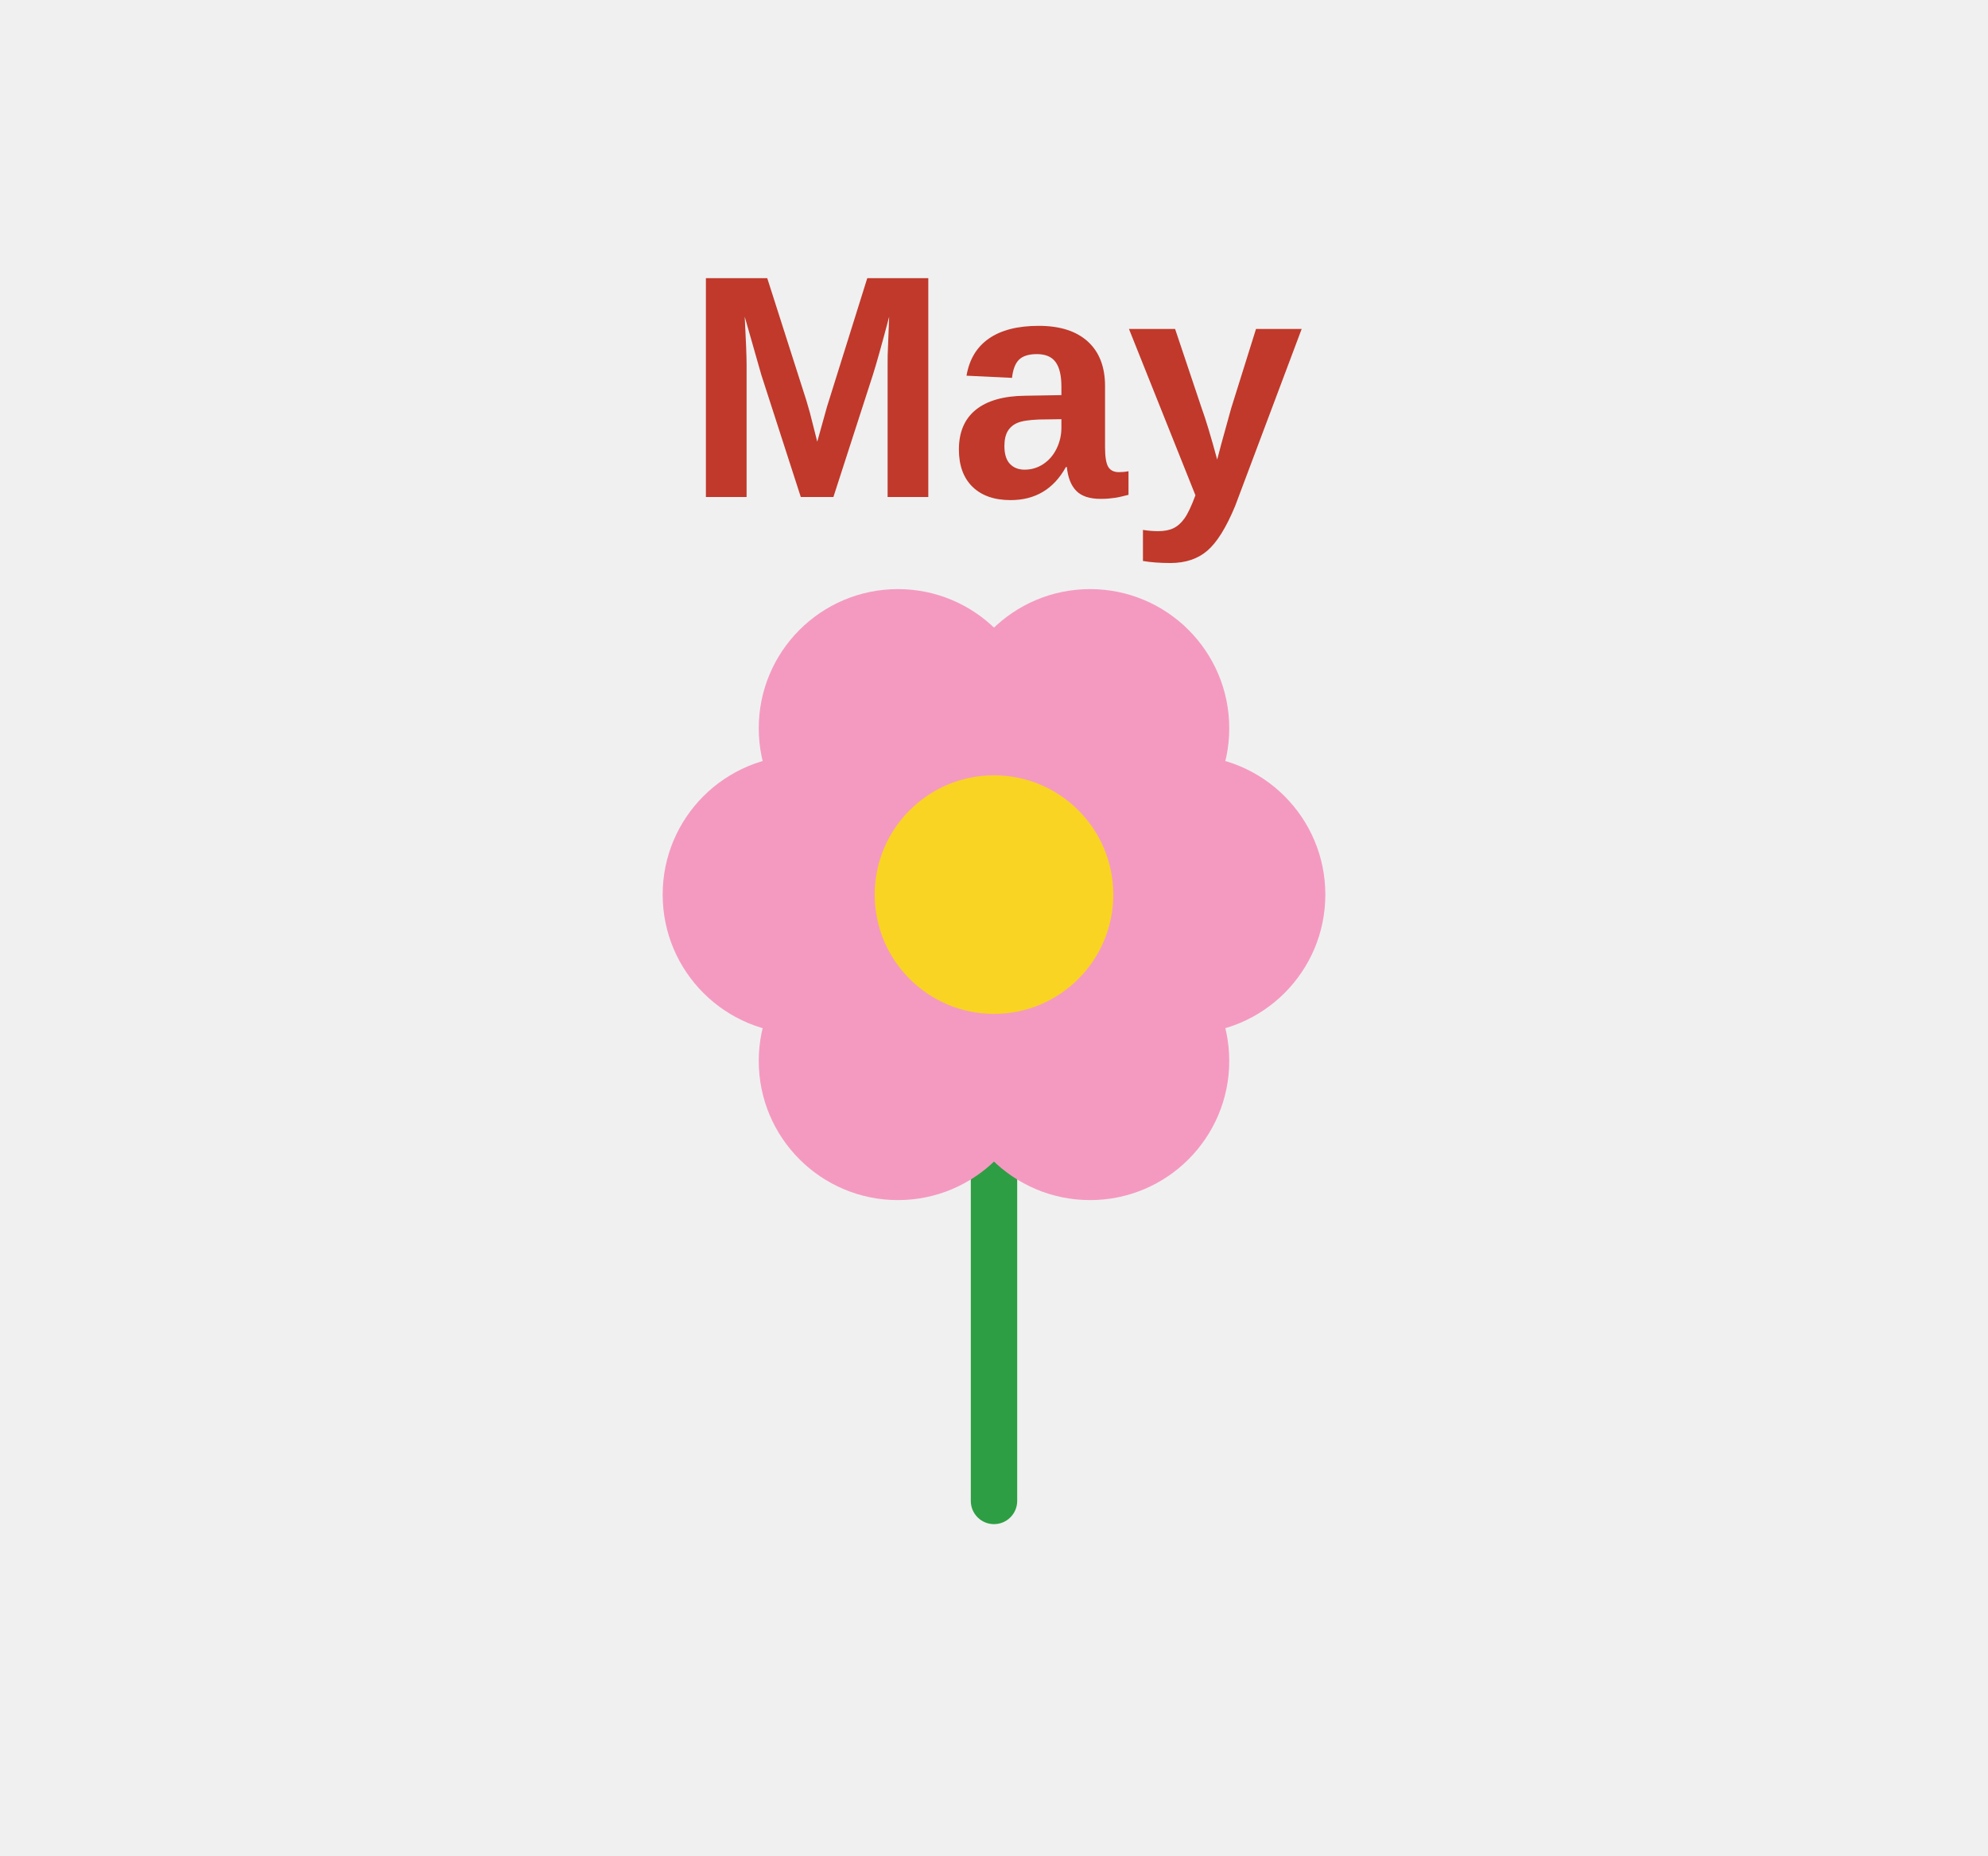
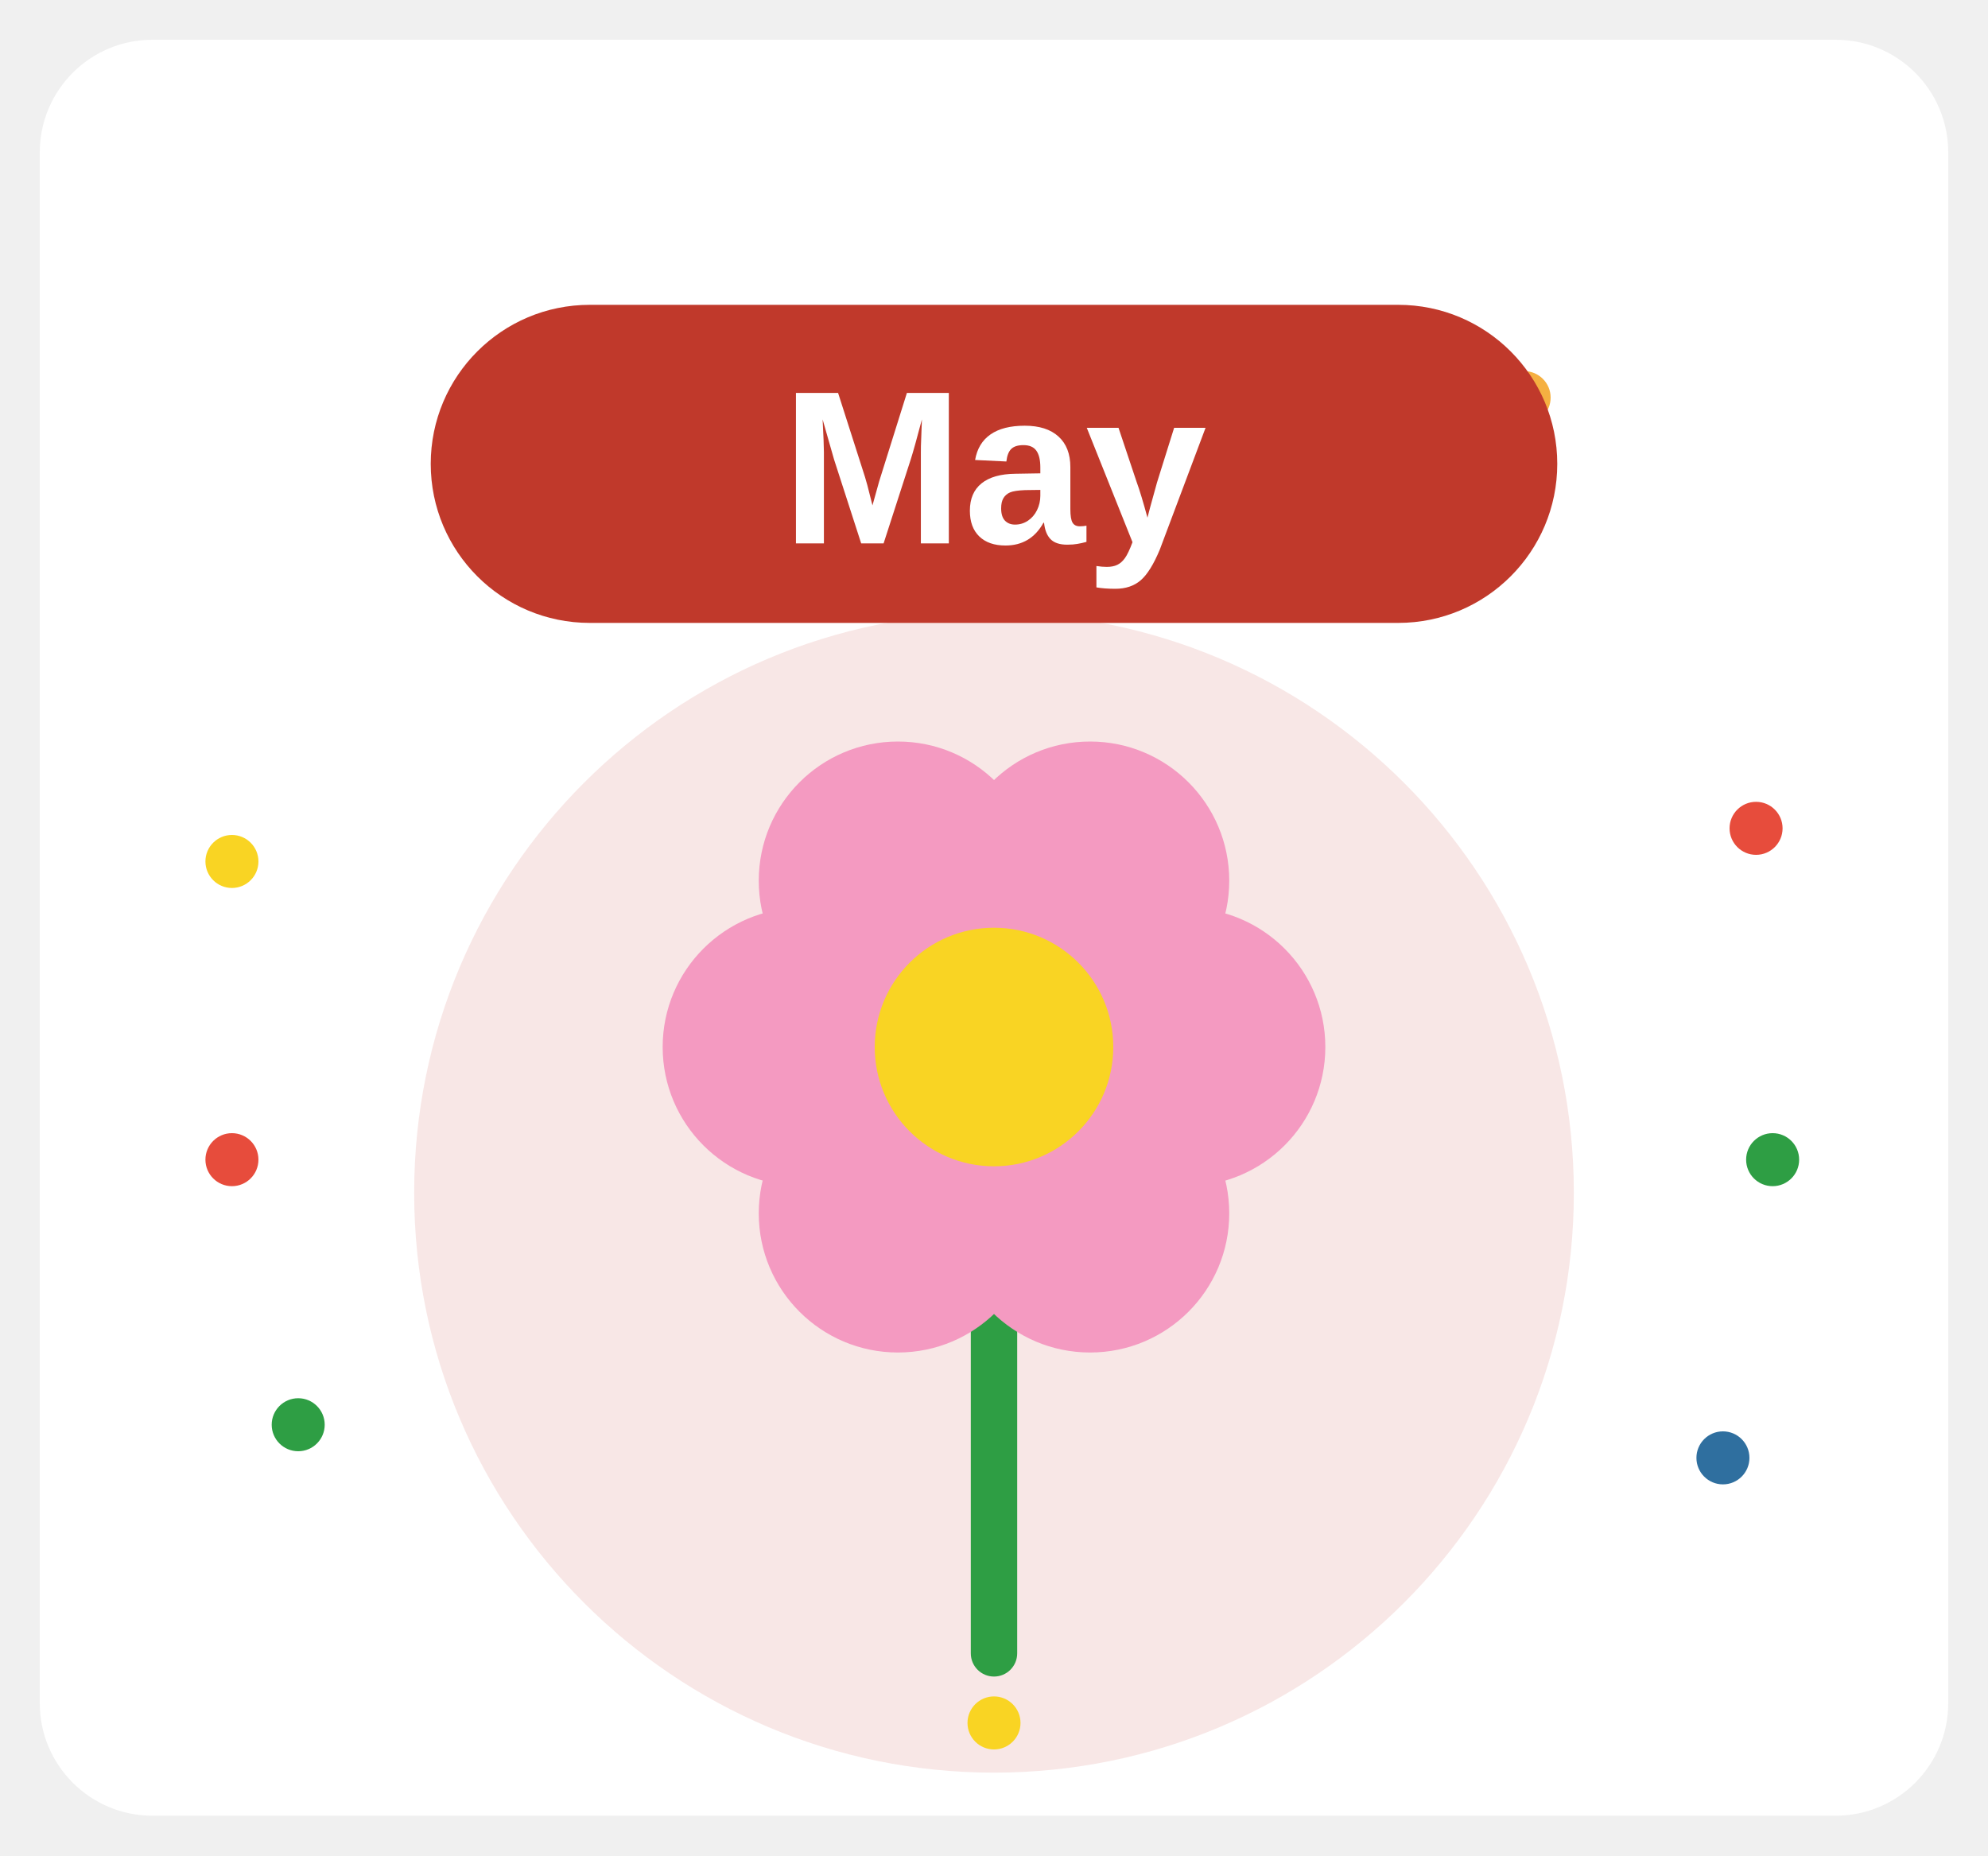
<svg xmlns="http://www.w3.org/2000/svg" viewBox="0 0 600 560" role="img" aria-label="May">
-   <text x="300.0" y="150" text-anchor="middle" font-family="Nunito, Arial, sans-serif" font-size="96" font-weight="800" fill="#c0392b">May</text>
-   <rect x="293" y="330" width="14" height="130" rx="7" fill="#2e9e44" />
-   <circle cx="358.0" cy="270.0" r="42" fill="#f49ac1" />
-   <circle cx="329.0" cy="320.2" r="42" fill="#f49ac1" />
-   <circle cx="271.0" cy="320.2" r="42" fill="#f49ac1" />
-   <circle cx="242.0" cy="270.0" r="42" fill="#f49ac1" />
-   <circle cx="271.0" cy="219.8" r="42" fill="#f49ac1" />
-   <circle cx="329.0" cy="219.8" r="42" fill="#f49ac1" />
-   <circle cx="300" cy="270" r="36" fill="#f9d423" />
+   <rect x="12" y="12" width="576" height="536" rx="34" fill="#ffffff" />
+   <circle cx="300" cy="360" r="175" fill="#c0392b" fill-opacity="0.12" />
+   <circle cx="70" cy="260" r="8" fill="#f9d423" />
+   <circle cx="530" cy="250" r="8" fill="#e74c3c" />
+   <circle cx="90" cy="430" r="8" fill="#2e9e44" />
+   <circle cx="520" cy="440" r="8" fill="#2f6f9f" />
+   <circle cx="150" cy="130" r="8" fill="#8e44ad" />
+   <circle cx="460" cy="120" r="8" fill="#f5b041" />
+   <circle cx="300" cy="520" r="8" fill="#f9d423" />
+   <circle cx="70" cy="350" r="8" fill="#e74c3c" />
+   <circle cx="535" cy="350" r="8" fill="#2e9e44" />
+   <rect x="130" y="92" width="340" height="96" rx="48" fill="#c0392b" />
+   <text x="300" y="164" text-anchor="middle" font-family="Nunito, Arial, sans-serif" font-size="66" font-weight="800" fill="#ffffff">May</text>
+   <g transform="translate(0 46)">
+     <rect x="293" y="330" width="14" height="130" rx="7" fill="#2e9e44" />
+     <circle cx="358.0" cy="270.0" r="42" fill="#f49ac1" />
+     <circle cx="329.0" cy="320.2" r="42" fill="#f49ac1" />
+     <circle cx="271.0" cy="320.2" r="42" fill="#f49ac1" />
+     <circle cx="242.0" cy="270.0" r="42" fill="#f49ac1" />
+     <circle cx="271.0" cy="219.8" r="42" fill="#f49ac1" />
+     <circle cx="329.0" cy="219.8" r="42" fill="#f49ac1" />
+     <circle cx="300" cy="270" r="36" fill="#f9d423" />
+   </g>
</svg>
